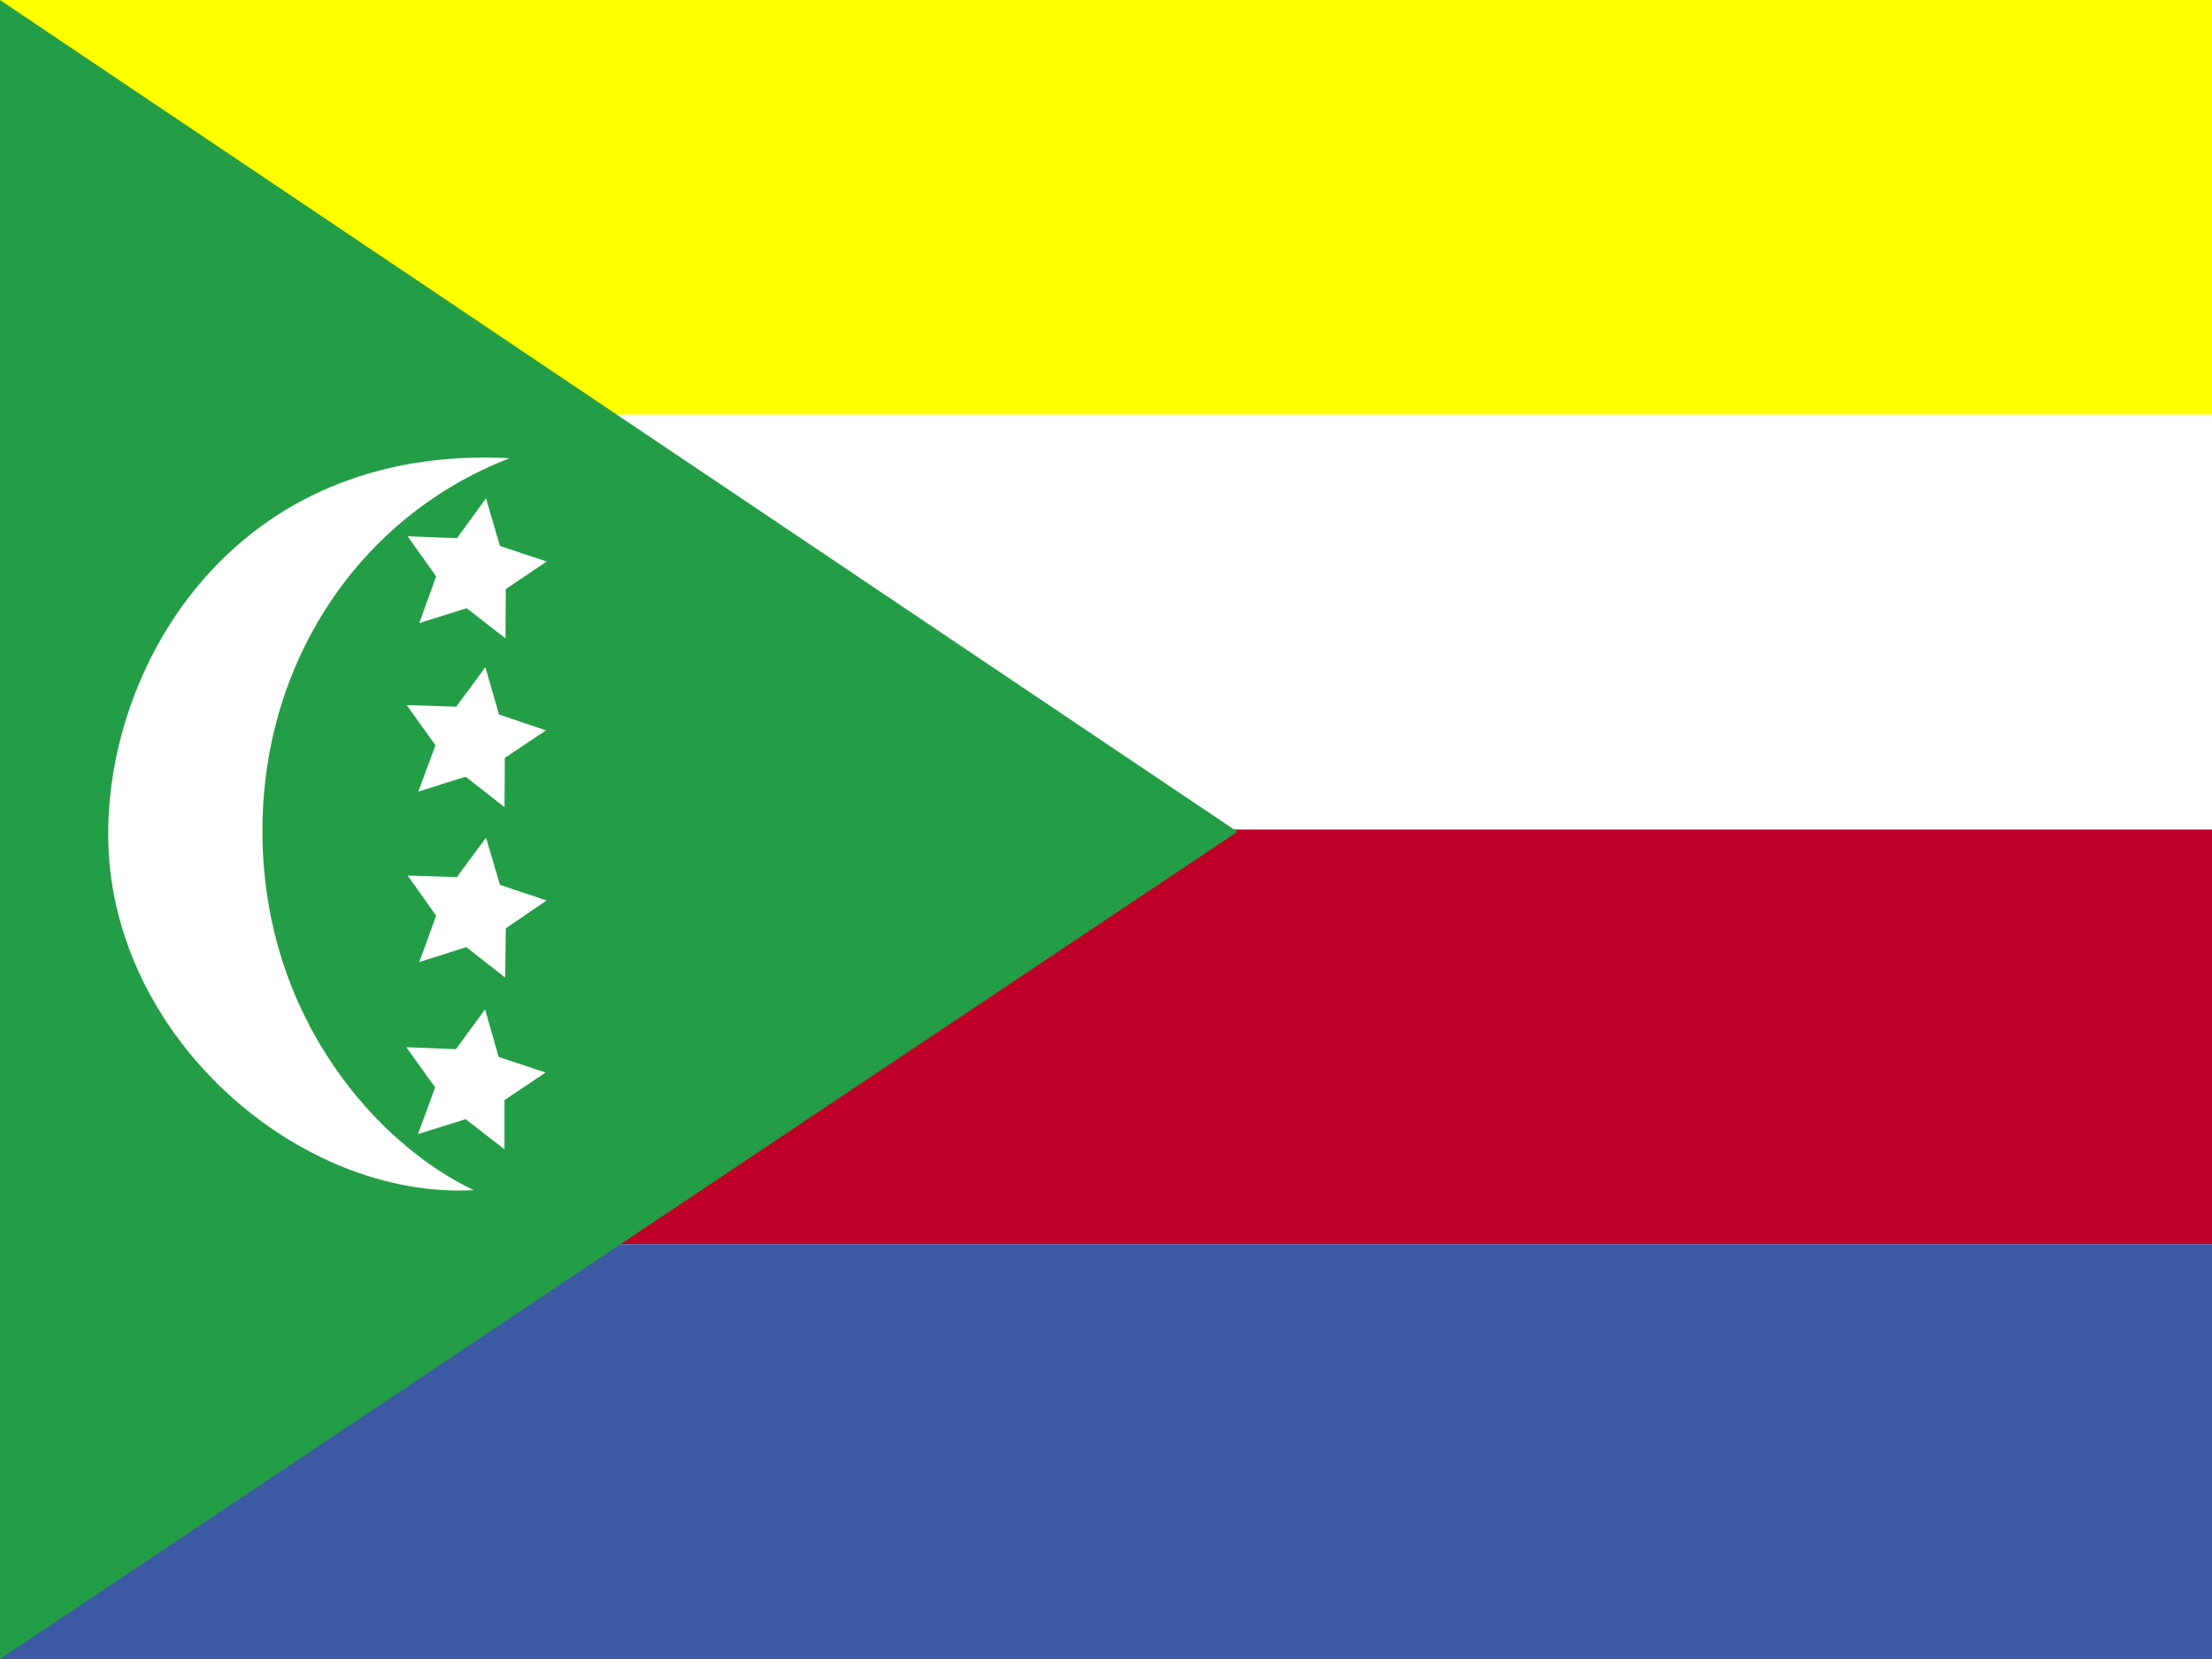
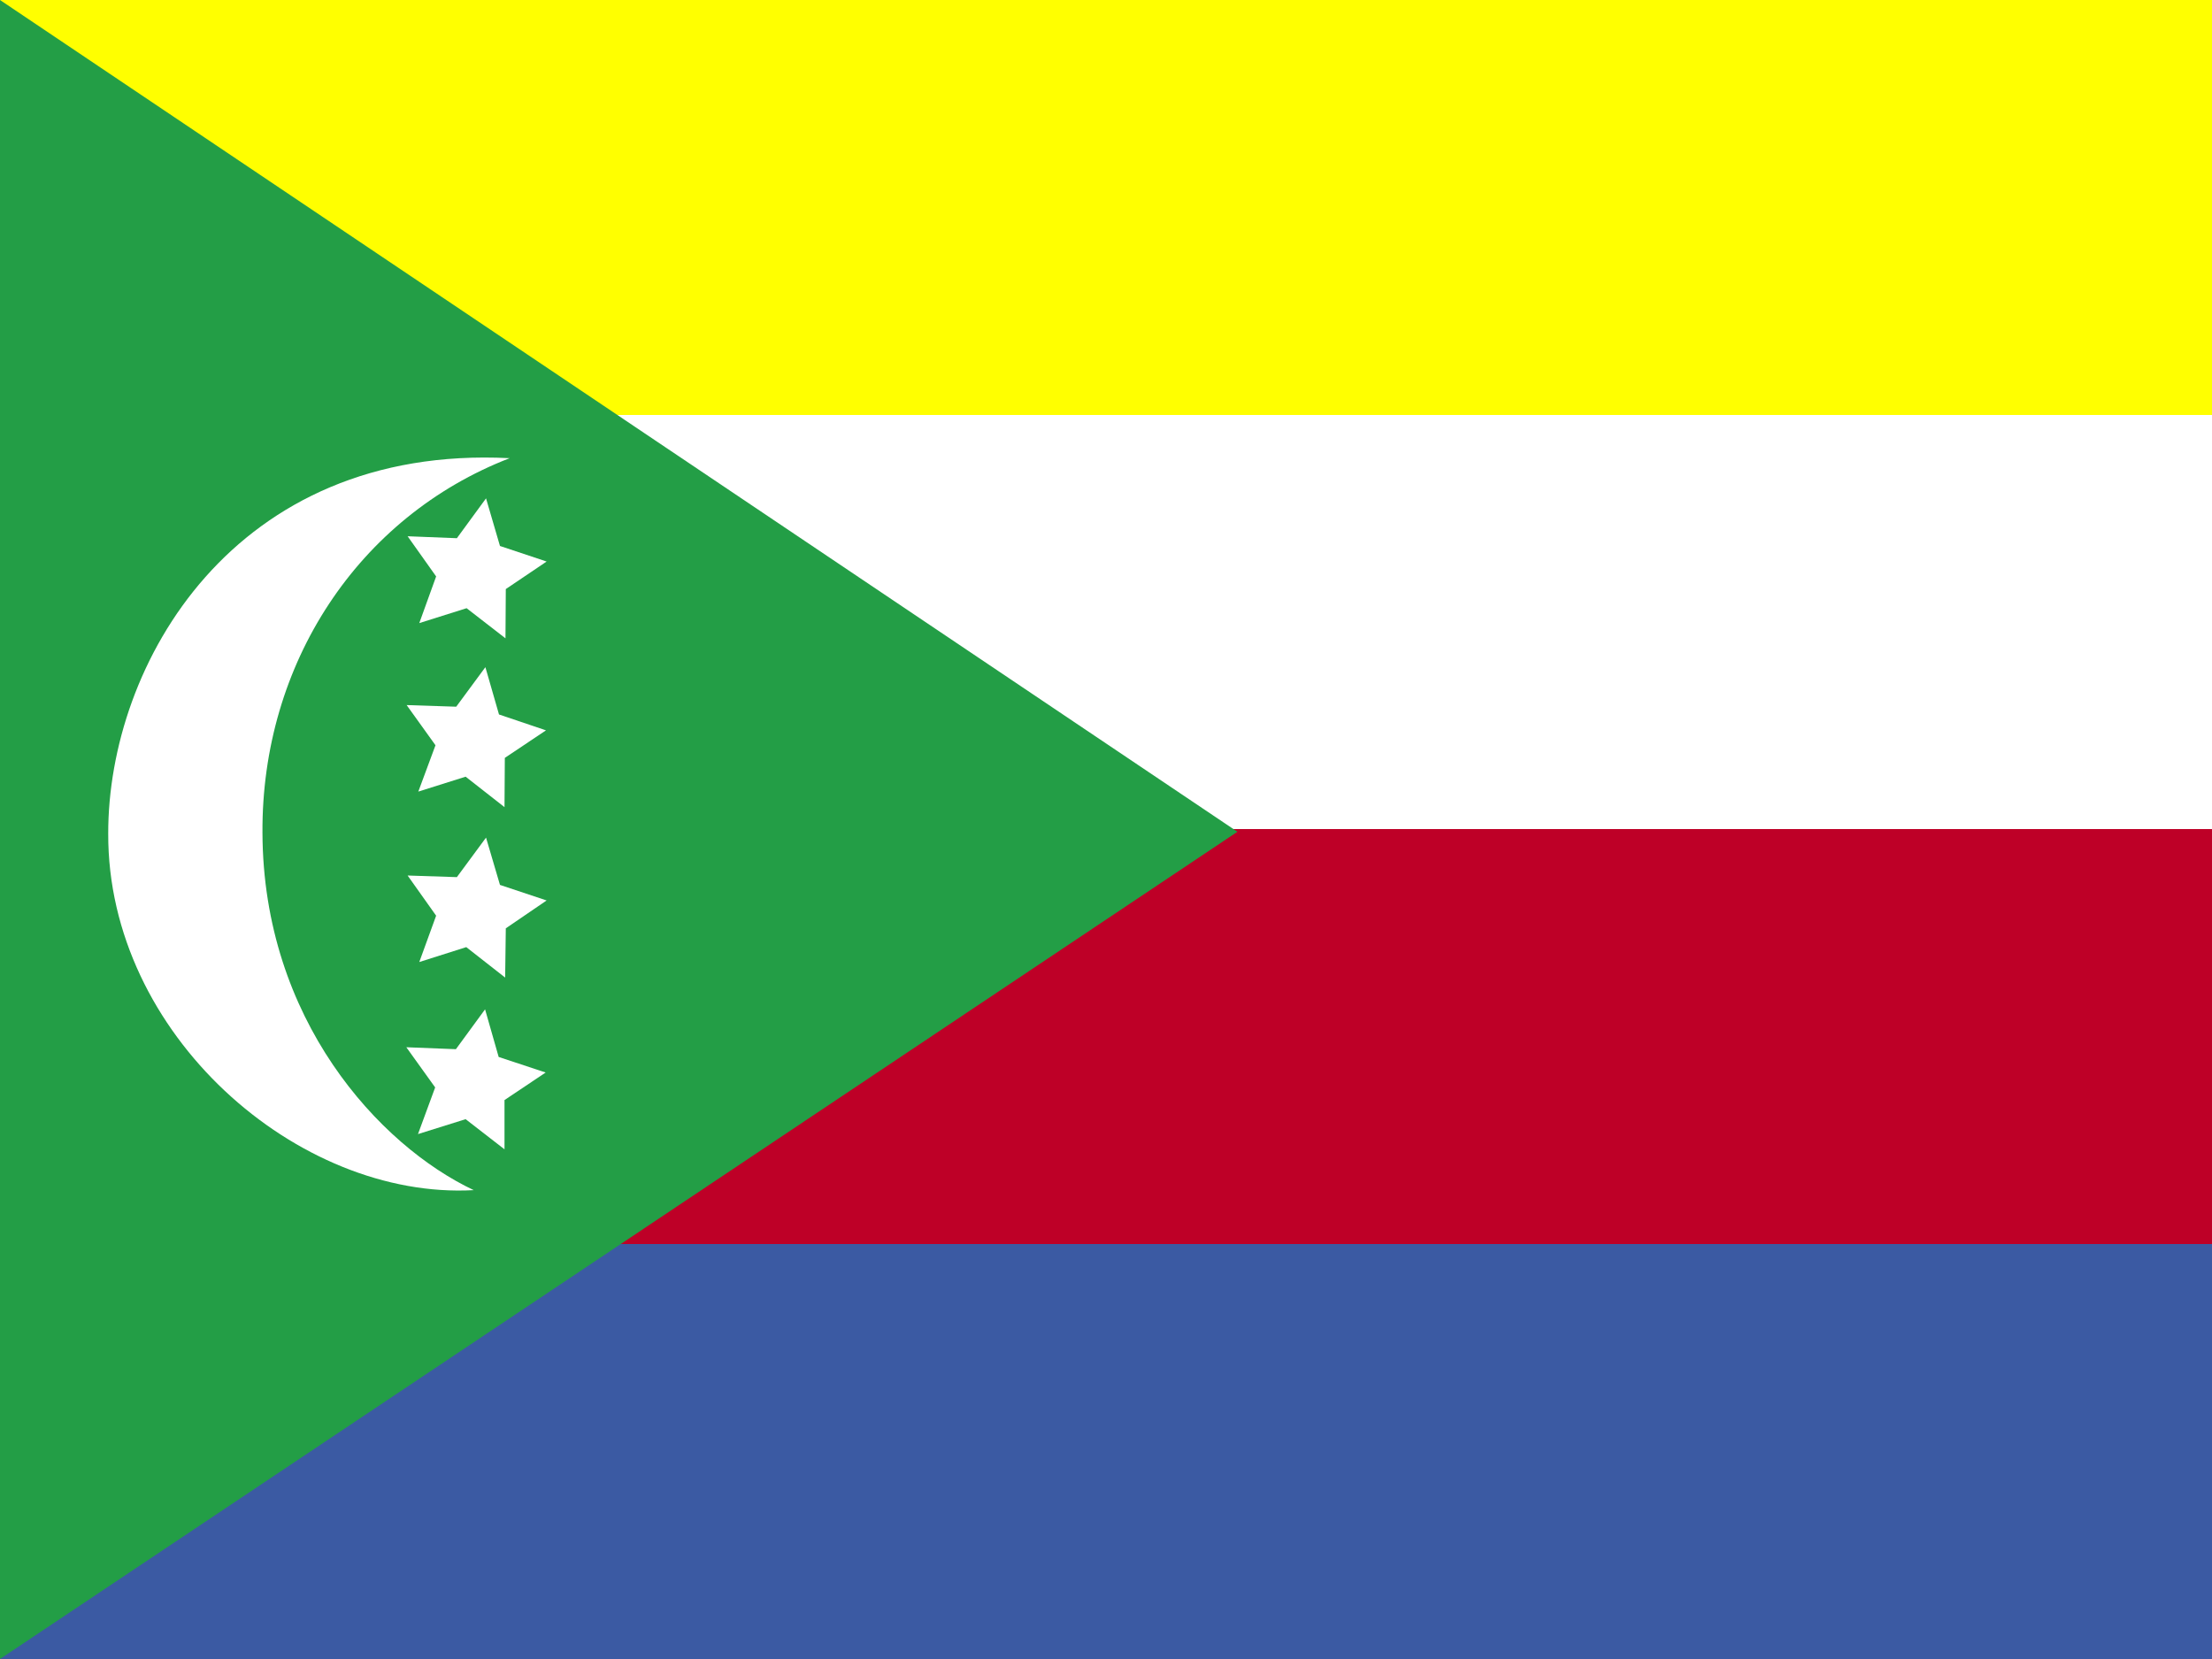
<svg xmlns="http://www.w3.org/2000/svg" id="flag-icons-km" viewBox="0 0 640 480">
  <defs>
    <clipPath id="km-a">
-       <path fill-opacity=".7" d="M0 0h682.7v512H0z" />
+       <path fill-opacity=".7" d="M0 0h682.7v512H0z" shape-rendering="crispEdges" />
    </clipPath>
  </defs>
  <g fill-rule="evenodd" clip-path="url(#km-a)" transform="scale(.9375)">
-     <path fill="#ff0" d="M0 0h768.8v128H0z" />
-     <path fill="#fff" d="M0 128h768.8v128H0z" />
-     <path fill="#be0027" d="M0 256h768.8v128H0z" />
-     <path fill="#3b5aa3" d="M0 384h768.8v128H0z" />
+     <path fill="#ff0" d="M0 0h768.8v128H0z" shape-rendering="crispEdges" />
+     <path fill="#fff" d="M0 128h768.8v128H0z" shape-rendering="crispEdges" />
+     <path fill="#be0027" d="M0 256h768.8v128H0z" shape-rendering="crispEdges" />
+     <path fill="#3b5aa3" d="M0 384h768.8v128H0z" shape-rendering="crispEdges" />
    <path fill="#239e46" d="M0 0v512l381.9-255.3z" />
    <path fill="#fff" d="M157.2 141.4c-85-4.3-123.9 63.5-123.8 115.9-.2 62 58.6 113 112.8 110C117 353.5 81.2 314.6 81 257c-.3-52.1 29.5-97.5 76.3-115.6z" />
    <path fill="#fff" d="m156 197-12-9.3-14.6 4.6 5.2-14.4-8.8-12.4 15.2.6 9-12.3 4.3 14.7 14.4 4.8-12.6 8.5zm-.3 52.1-12-9.4-14.6 4.6 5.3-14.3-8.9-12.4 15.3.5 9-12.2 4.2 14.6 14.5 4.9-12.7 8.5zm.2 52.6-12-9.4-14.5 4.6 5.2-14.3-8.8-12.4 15.2.5 9-12.2 4.3 14.6 14.4 4.8-12.6 8.6zm-.2 53-12-9.3L129 350l5.3-14.4-8.9-12.4 15.3.6 9-12.3 4.2 14.7 14.5 4.8-12.7 8.5z" />
  </g>
</svg>
